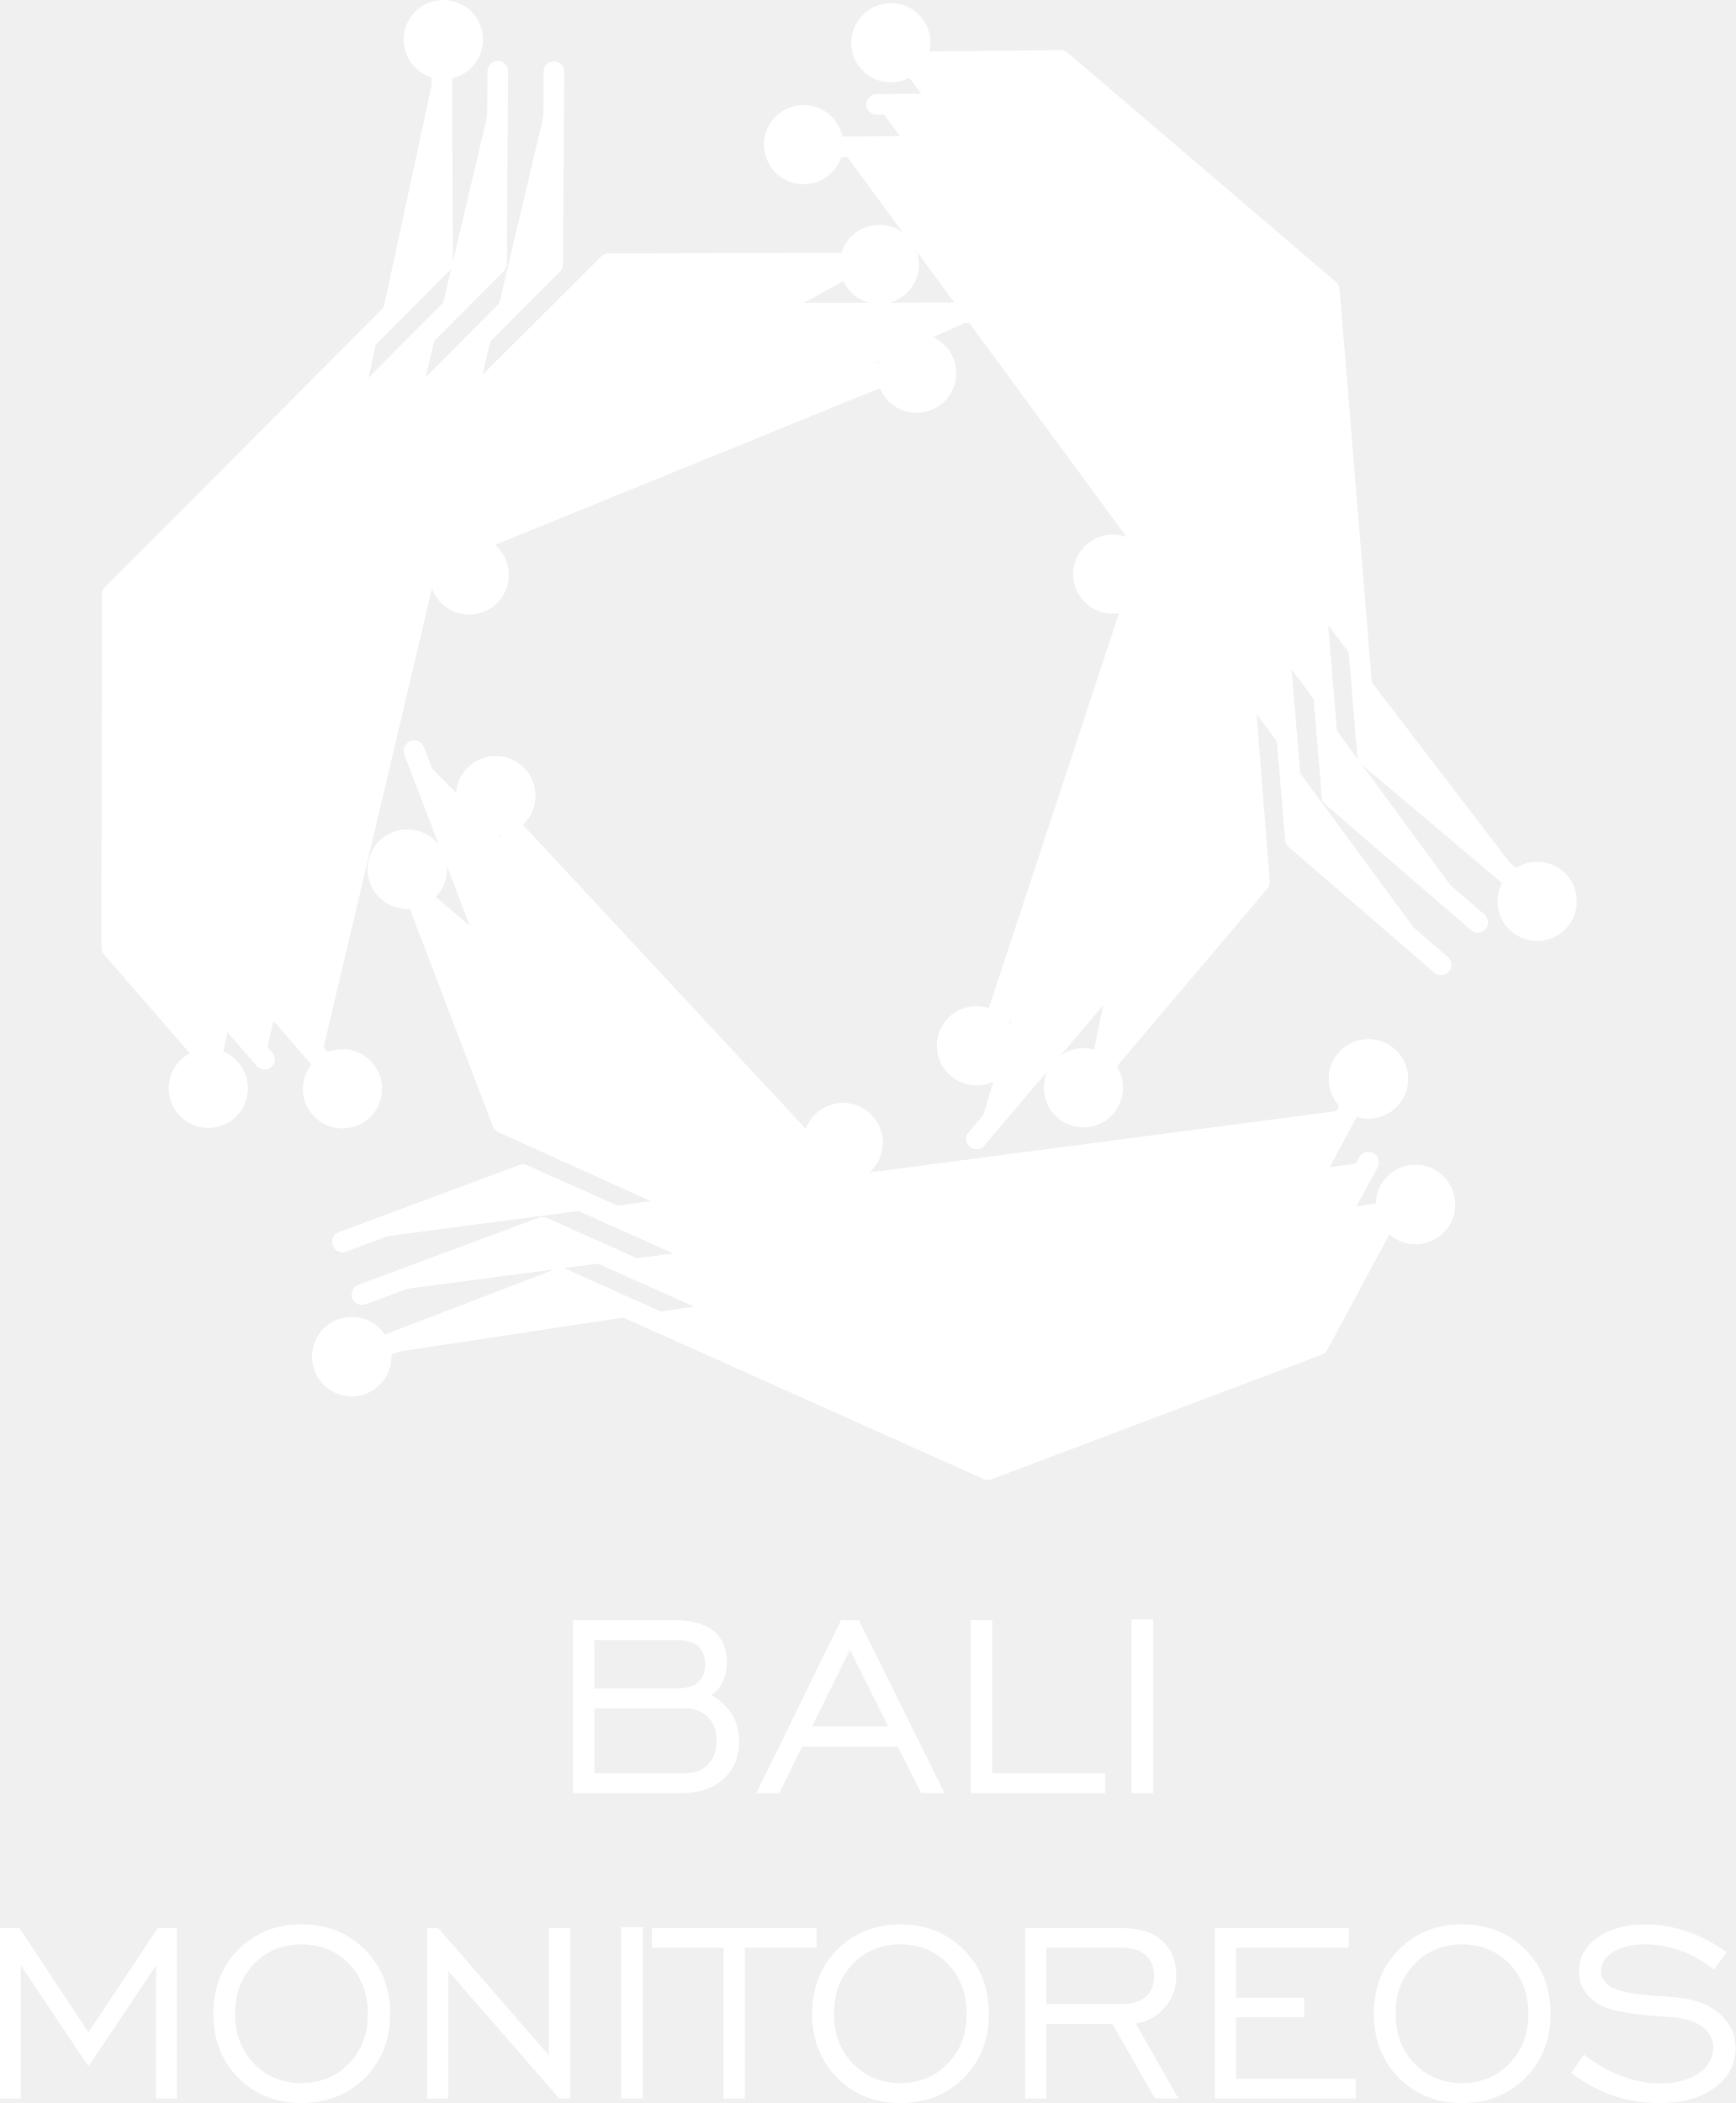
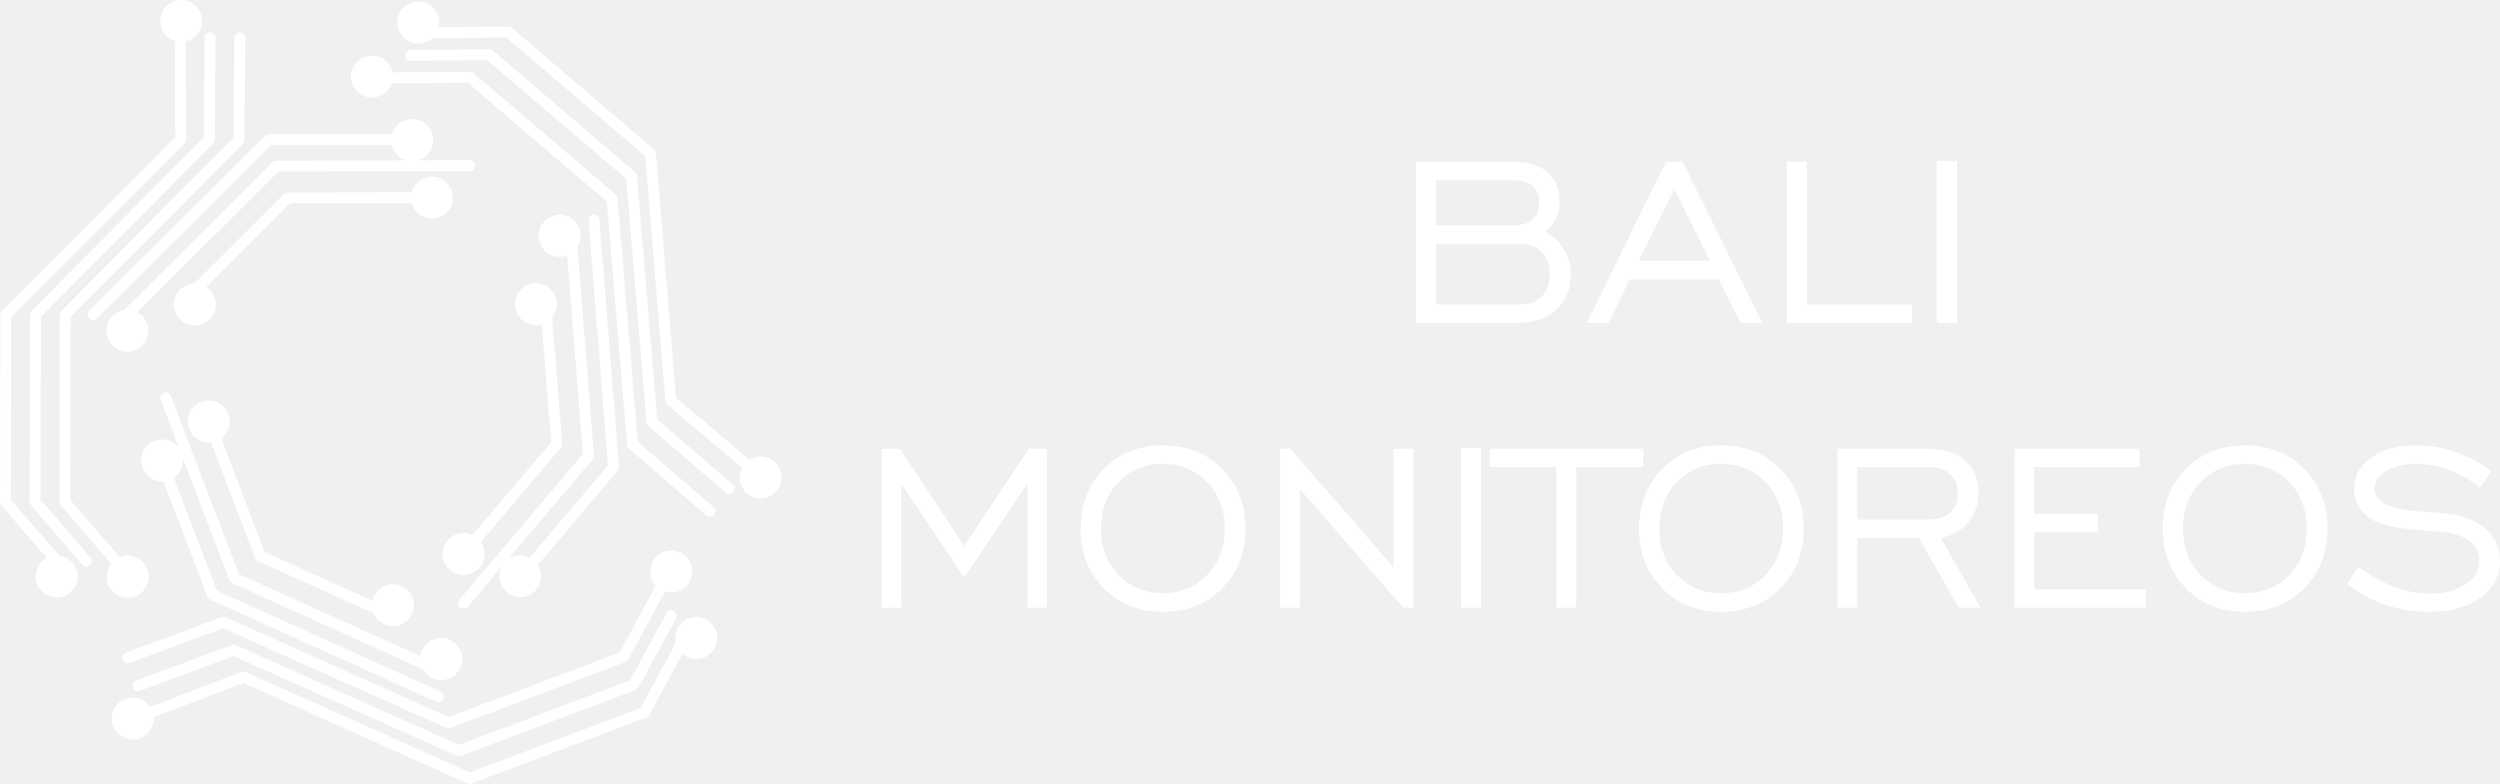
- <svg xmlns="http://www.w3.org/2000/svg" id="lineas_forma" version="1.1" viewBox="0 0 422.72 512.13">
+ <svg xmlns="http://www.w3.org/2000/svg" id="lineas_forma" version="1.1" viewBox="0 0 1149.37 360.37">
  <defs>
    <style>
      .st0 {
        fill: #fff;
      }
    </style>
  </defs>
  <g>
-     <path class="st0" d="M0,511.04v-41.5h4.77l16.77,25.41,16.88-25.41h4.7v41.5h-5.11v-32.4l-16.46,24.55-16.47-24.55v32.4H0Z" />
-     <path class="st0" d="M73.42,512.13c-6.22,0-11.35-2.05-15.39-6.15-4.05-4.1-6.07-9.29-6.07-15.58s2.03-11.52,6.09-15.62,9.18-6.15,15.38-6.15,11.36,2.06,15.45,6.17c4.08,4.11,6.13,9.31,6.13,15.6s-2.04,11.48-6.11,15.58c-4.07,4.1-9.23,6.15-15.47,6.15ZM73.42,507.28c4.66,0,8.52-1.59,11.58-4.77,3.06-3.18,4.59-7.22,4.59-12.1s-1.52-8.96-4.57-12.14-6.91-4.77-11.6-4.77-8.52,1.6-11.58,4.79c-3.06,3.2-4.59,7.24-4.59,12.12s1.53,8.92,4.59,12.1c3.06,3.18,6.92,4.77,11.58,4.77Z" />
-     <path class="st0" d="M104.05,511.04v-41.5h2.71l26.92,31.01v-31.01h5.19v41.5h-2.63l-27.03-31.01v31.01h-5.15Z" />
-     <path class="st0" d="M151.31,511.04v-41.73h5.23v41.73h-5.23Z" />
-     <path class="st0" d="M176.23,511.04v-36.73h-17.44v-4.77h40.11v4.77h-17.48v36.73h-5.19Z" />
-     <path class="st0" d="M219.27,512.13c-6.21,0-11.35-2.05-15.39-6.15-4.05-4.1-6.07-9.29-6.07-15.58s2.03-11.52,6.09-15.62,9.19-6.15,15.37-6.15,11.37,2.06,15.45,6.17c4.08,4.11,6.13,9.31,6.13,15.6s-2.04,11.48-6.11,15.58c-4.07,4.1-9.23,6.15-15.47,6.15ZM219.27,507.28c4.66,0,8.52-1.59,11.58-4.77s4.59-7.22,4.59-12.1-1.52-8.96-4.57-12.14-6.91-4.77-11.6-4.77-8.52,1.6-11.58,4.79c-3.06,3.2-4.59,7.24-4.59,12.12s1.53,8.92,4.59,12.1c3.06,3.18,6.92,4.77,11.58,4.77Z" />
-     <path class="st0" d="M249.68,511.04v-41.5h23.79c4.06,0,7.24,1.02,9.55,3.06,2.31,2.04,3.46,4.87,3.46,8.48,0,3.01-.9,5.58-2.71,7.72-1.8,2.14-4.19,3.48-7.14,4l10.38,18.23h-5.71l-10.38-18.16h-16.09v18.16h-5.15ZM254.83,488.03h18.31c2.61,0,4.58-.58,5.92-1.73,1.34-1.15,2.01-2.84,2.01-5.07s-.67-3.88-2.01-5.09c-1.34-1.22-3.23-1.82-5.66-1.82h-18.57v13.72Z" />
-     <path class="st0" d="M295.88,511.04v-41.5h32.63v4.77h-27.48v12.18h16.62v4.77h-16.62v15h29.17v4.77h-34.32Z" />
-     <path class="st0" d="M356.07,512.13c-6.21,0-11.35-2.05-15.39-6.15-4.05-4.1-6.07-9.29-6.07-15.58s2.03-11.52,6.09-15.62c4.06-4.1,9.19-6.15,15.38-6.15s11.37,2.06,15.45,6.17c4.08,4.11,6.13,9.31,6.13,15.6s-2.04,11.48-6.11,15.58c-4.07,4.1-9.23,6.15-15.47,6.15ZM356.07,507.28c4.66,0,8.52-1.59,11.58-4.77s4.59-7.22,4.59-12.1-1.52-8.96-4.57-12.14-6.91-4.77-11.6-4.77-8.52,1.6-11.58,4.79-4.59,7.24-4.59,12.12,1.53,8.92,4.59,12.1,6.92,4.77,11.58,4.77Z" />
-     <path class="st0" d="M382.76,504.8l3.01-4.47c2.93,2.28,5.98,4.02,9.15,5.23,3.17,1.2,6.31,1.8,9.42,1.8,3.83,0,6.95-.81,9.34-2.44,2.39-1.63,3.59-3.72,3.59-6.28,0-2.03-.86-3.7-2.58-5.02s-4.09-2.1-7.12-2.35c-.73-.08-1.78-.15-3.16-.23-6.82-.48-11.46-1.28-13.95-2.41-1.93-.93-3.4-2.12-4.4-3.59-1-1.47-1.5-3.11-1.5-4.94,0-3.33,1.49-6.08,4.47-8.23,2.98-2.16,6.85-3.23,11.62-3.23,3.46,0,6.87.57,10.24,1.71,3.37,1.14,6.57,2.83,9.6,5.06l-3.01,4.29c-2.56-2.05-5.24-3.6-8.06-4.64-2.82-1.04-5.72-1.56-8.7-1.56-3.13,0-5.71.61-7.74,1.82-2.03,1.22-3.04,2.74-3.04,4.57,0,.73.16,1.39.49,1.99.33.6.83,1.17,1.5,1.69,1.7,1.28,5.39,2.09,11.05,2.44,2.61.15,4.62.31,6.05.49,4.21.48,7.54,1.83,10,4.06s3.68,4.97,3.68,8.23c0,3.88-1.69,7.08-5.06,9.59-3.37,2.51-7.79,3.76-13.25,3.76-4.13,0-7.98-.6-11.52-1.8-3.55-1.2-6.92-3.04-10.13-5.53Z" />
+     <path class="st0" d="M405.38,279.36v-73.04h8.4l29.52,44.72,29.71-44.72h8.27v73.04h-8.99v-57.03l-28.97,43.21-28.99-43.21v57.03h-8.94Z" />
+     <path class="st0" d="M534.6,281.28c-10.95,0-19.98-3.61-27.09-10.82-7.13-7.22-10.68-16.35-10.68-27.42s3.57-20.28,10.72-27.49c7.15-7.22,16.16-10.82,27.07-10.82s19.99,3.63,27.19,10.86c7.18,7.23,10.79,16.39,10.79,27.46s-3.59,20.21-10.75,27.42c-7.16,7.22-16.25,10.82-27.23,10.82h-.02ZM534.6,272.74c8.2,0,15-2.8,20.38-8.4s8.08-12.71,8.08-21.3-2.68-15.77-8.04-21.37-12.16-8.4-20.42-8.4-15,2.82-20.38,8.43c-5.39,5.63-8.08,12.74-8.08,21.33s2.69,15.7,8.08,21.3c5.39,5.6,12.18,8.4,20.38,8.4Z" />
+     <path class="st0" d="M588.51,279.36v-73.04h4.77l47.38,54.58v-54.58h9.13v73.04h-4.63l-47.57-54.58v54.58h-9.08Z" />
+     <path class="st0" d="M671.69,279.36v-73.45h9.21v73.45h-9.21Z" />
+     <path class="st0" d="M715.55,279.36v-64.65h-30.7v-8.4h70.6v8.4h-30.77v64.65h-9.13Z" />
+     <path class="st0" d="M791.31,281.28c-10.93,0-19.98-3.61-27.09-10.82-7.13-7.22-10.68-16.35-10.68-27.42s3.57-20.28,10.72-27.49,16.18-10.82,27.05-10.82,20.01,3.63,27.19,10.86c7.18,7.23,10.79,16.39,10.79,27.46s-3.59,20.21-10.75,27.42c-7.16,7.22-16.25,10.82-27.23,10.82h0ZM791.31,272.74c8.2,0,15-2.8,20.38-8.4,5.39-5.6,8.08-12.71,8.08-21.3s-2.68-15.77-8.04-21.37c-5.37-5.6-12.16-8.4-20.42-8.4s-15,2.82-20.38,8.43c-5.39,5.63-8.08,12.74-8.08,21.33s2.69,15.7,8.08,21.3c5.39,5.6,12.18,8.4,20.38,8.4h0Z" />
+     <path class="st0" d="M844.83,279.36v-73.04h41.87c7.15,0,12.74,1.8,16.81,5.39,4.07,3.59,6.09,8.57,6.09,14.93,0,5.3-1.58,9.82-4.77,13.59-3.17,3.77-7.37,6.13-12.57,7.04l18.27,32.09h-10.05l-18.27-31.96h-28.32v31.96h-9.06v.02ZM853.89,238.86h32.23c4.59,0,8.06-1.02,10.42-3.04,2.36-2.02,3.54-5,3.54-8.92s-1.18-6.83-3.54-8.96c-2.36-2.15-5.69-3.2-9.96-3.2h-32.68v24.15-.02Z" />
+     <path class="st0" d="M926.15,279.36v-73.04h57.43v8.4h-48.37v21.44h29.25v8.4h-29.25v26.4h51.34v8.4h-60.41v.02Z" />
+     <path class="st0" d="M1032.08,281.28c-10.93,0-19.98-3.61-27.09-10.82-7.13-7.22-10.68-16.35-10.68-27.42s3.57-20.28,10.72-27.49,16.18-10.82,27.07-10.82,20.01,3.63,27.19,10.86c7.18,7.23,10.79,16.39,10.79,27.46s-3.59,20.21-10.75,27.42c-7.16,7.22-16.25,10.82-27.23,10.82h-.02ZM1032.08,272.74c8.2,0,15-2.8,20.38-8.4s8.08-12.71,8.08-21.3-2.68-15.77-8.04-21.37-12.16-8.4-20.42-8.4-15,2.82-20.38,8.43-8.08,12.74-8.08,21.33,2.69,15.7,8.08,21.3c5.39,5.6,12.18,8.4,20.38,8.4h0Z" />
+     <path class="st0" d="M1079.06,268.38l5.3-7.87c5.16,4.01,10.53,7.08,16.1,9.21,5.58,2.11,11.11,3.17,16.58,3.17,6.74,0,12.23-1.43,16.44-4.29,4.21-2.87,6.32-6.55,6.32-11.05,0-3.57-1.51-6.51-4.54-8.84s-7.2-3.7-12.53-4.14c-1.28-.14-3.13-.26-5.56-.4-12-.84-20.17-2.25-24.55-4.24-3.4-1.64-5.98-3.73-7.74-6.32s-2.64-5.47-2.64-8.69c0-5.86,2.62-10.7,7.87-14.49,5.25-3.8,12.06-5.69,20.45-5.69,6.09,0,12.09,1,18.02,3.01,5.93,2.01,11.56,4.98,16.9,8.91l-5.3,7.55c-4.51-3.61-9.22-6.34-14.19-8.17s-10.07-2.75-15.31-2.75c-5.51,0-10.05,1.07-13.62,3.2-3.57,2.15-5.35,4.82-5.35,8.04,0,1.28.28,2.45.86,3.5.58,1.06,1.46,2.06,2.64,2.97,2.99,2.25,9.49,3.68,19.45,4.29,4.59.26,8.13.55,10.65.86,7.41.84,13.27,3.22,17.6,7.15s6.48,8.75,6.48,14.49c0,6.83-2.97,12.46-8.91,16.88s-13.71,6.62-23.32,6.62c-7.27,0-14.05-1.06-20.28-3.17-6.25-2.11-12.18-5.35-17.83-9.73l.02-.02Z" />
  </g>
  <g>
-     <path class="st0" d="M139.54,436.67v-42.1h24.9c4.14,0,7.28.88,9.4,2.65,2.12,1.77,3.18,4.38,3.18,7.84,0,1.68-.33,3.18-.99,4.5-.66,1.32-1.6,2.39-2.82,3.2,2.24,1.3,3.93,2.89,5.07,4.77,1.14,1.88,1.72,4.04,1.72,6.48,0,3.89-1.28,6.97-3.83,9.25s-6.02,3.41-10.39,3.41h-26.24ZM144.77,411.2h20.14c2.21,0,3.9-.5,5.07-1.51,1.17-1,1.75-2.45,1.75-4.33,0-1.98-.57-3.47-1.7-4.46-1.13-.99-2.84-1.49-5.13-1.49h-20.14v11.78ZM144.77,431.83h22.04c2.39,0,4.27-.71,5.64-2.12,1.37-1.41,2.06-3.34,2.06-5.78s-.69-4.33-2.06-5.76c-1.37-1.42-3.25-2.14-5.64-2.14h-22.04v15.79Z" />
-     <path class="st0" d="M184.2,436.67l20.63-42.1h4.35l20.86,42.1h-5.68l-5.72-11.33h-23.26l-5.57,11.33h-5.61ZM197.78,420.42h18.54l-9.31-18.65-9.23,18.65Z" />
-     <path class="st0" d="M236.45,436.67v-42.1h5.22v37.26h27.5v4.84h-32.72Z" />
-     <path class="st0" d="M275.58,436.67v-42.33h5.3v42.33h-5.3Z" />
+     <path class="st0" d="M650.98,148.46v-74.1h43.83c7.29,0,12.81,1.55,16.54,4.66s5.6,7.71,5.6,13.8c0,2.96-.58,5.6-1.74,7.92s-2.82,4.21-4.96,5.63c3.94,2.29,6.92,5.09,8.92,8.4,2.01,3.31,3.03,7.11,3.03,11.41,0,6.85-2.25,12.27-6.74,16.28s-10.6,6-18.29,6h-46.18,0ZM660.18,103.63h35.45c3.89,0,6.86-.88,8.92-2.66,2.06-1.76,3.08-4.31,3.08-7.62,0-3.48-1-6.11-2.99-7.85-1.99-1.74-5-2.62-9.03-2.62h-35.45v20.73l.02.02ZM660.18,139.94h38.79c4.21,0,7.52-1.25,9.93-3.73s3.63-5.88,3.63-10.17-1.21-7.62-3.63-10.14c-2.41-2.5-5.72-3.77-9.93-3.77h-38.79v27.81Z" />
+     <path class="st0" d="M729.58,148.46l36.31-74.1h7.66l36.72,74.1h-10l-10.07-19.94h-40.94l-9.8,19.94h-9.87ZM753.48,119.86h32.63l-16.39-32.83-16.25,32.83h0Z" />
+     <path class="st0" d="M821.54,148.46v-74.1h9.19v65.58h48.4v8.52h-57.59,0Z" />
+     <path class="st0" d="M890.42,148.46v-74.5h9.33v74.5h-9.33Z" />
  </g>
  <g>
-     <g>
-       <circle class="st0" cx="120.74" cy="193.79" r="9.65" />
-       <circle class="st0" cx="99.21" cy="211.67" r="9.65" />
-       <circle class="st0" cx="205.34" cy="278.26" r="9.65" />
-       <circle class="st0" cx="227.57" cy="302.97" r="9.65" />
-       <circle class="st0" cx="333.29" cy="262.73" r="9.65" />
-       <circle class="st0" cx="344.76" cy="293.32" r="9.65" />
-       <circle class="st0" cx="85.68" cy="330.38" r="9.65" />
-     </g>
-     <g>
-       <circle class="st0" cx="120.74" cy="193.79" r="9.65" />
-       <circle class="st0" cx="99.21" cy="211.67" r="9.65" />
-       <circle class="st0" cx="205.34" cy="278.26" r="9.65" />
-       <circle class="st0" cx="227.57" cy="302.97" r="9.65" />
-       <circle class="st0" cx="333.29" cy="262.73" r="9.65" />
-       <circle class="st0" cx="344.76" cy="293.32" r="9.65" />
-       <circle class="st0" cx="85.68" cy="330.38" r="9.65" />
-     </g>
-     <g>
-       <circle class="st0" cx="223.25" cy="90.88" r="9.65" />
-       <circle class="st0" cx="214.17" cy="64.4" r="9.65" />
-       <circle class="st0" cx="114.27" cy="140.01" r="9.65" />
-       <circle class="st0" cx="83.28" cy="152.04" r="9.65" />
-       <circle class="st0" cx="83.41" cy="265.15" r="9.65" />
-       <circle class="st0" cx="50.74" cy="265.03" r="9.65" />
-       <circle class="st0" cx="107.97" cy="9.65" r="9.65" />
-     </g>
-     <g>
-       <circle class="st0" cx="237.82" cy="254.67" r="9.65" />
-       <circle class="st0" cx="263.87" cy="264.9" r="9.65" />
-       <circle class="st0" cx="271.03" cy="139.82" r="9.65" />
-       <circle class="st0" cx="281.96" cy="108.43" r="9.65" />
-       <circle class="st0" cx="195.73" cy="35.22" r="9.65" />
-       <circle class="st0" cx="216.99" cy="10.42" r="9.65" />
-       <circle class="st0" cx="374.39" cy="219.51" r="9.65" />
-     </g>
-   </g>
-   <g>
-     <polyline class="st0" points="85.68 330.83 136.62 311.26 240.57 357.86 321.05 327.5 339.93 292.38" />
-     <polyline class="st0" points="88.18 315.24 132.12 298.91 235.63 345.15 316.11 314.79 333.29 283.03" />
-     <polyline class="st0" points="83.41 302.42 127.35 286.09 230.86 332.33 311.34 301.97 328.52 270.21" />
-     <polyline class="st0" points="100.86 182.84 132.57 265.85 224.63 307.44" />
-     <polyline class="st0" points="120.74 193.79 144.33 255.65 202.9 282.11" />
-     <polyline class="st0" points="99.21 212.61 122.44 273.41 226.24 320.31" />
-     <polyline class="st0" points="85.68 330.83 136.62 311.26 240.57 357.86 321.05 327.5 339.93 292.38" />
-     <polyline class="st0" points="88.18 315.24 132.12 298.91 235.63 345.15 316.11 314.79 333.29 283.03" />
-     <polyline class="st0" points="83.41 302.42 127.35 286.09 230.86 332.33 311.34 301.97 328.52 270.21" />
-     <polyline class="st0" points="100.86 182.84 132.57 265.85 224.63 307.44" />
-     <polyline class="st0" points="120.74 193.79 144.33 255.65 202.9 282.11" />
-     <polyline class="st0" points="99.21 212.61 122.44 273.41 226.24 320.31" />
-     <polyline class="st0" points="107.56 9.49 107.78 64.06 27.35 144.73 27.19 230.74 53.33 260.85" />
-     <polyline class="st0" points="121.25 17.36 120.92 64.24 40.98 144.62 40.82 230.63 64.43 257.96" />
-     <polyline class="st0" points="134.93 17.45 134.6 64.32 54.66 144.7 54.5 230.72 78.11 258.04" />
-     <polyline class="st0" points="240.54 76.17 151.68 76.38 80.14 147.71" />
-     <polyline class="st0" points="223.25 90.88 157.04 91 111.53 136.37" />
-     <polyline class="st0" points="213.29 64.07 148.2 64.22 67.54 144.64" />
-     <polyline class="st0" points="374.78 219.3 333.08 184.1 323.77 70.57 258.37 14.71 218.5 15.1" />
-     <polyline class="st0" points="359.92 224.63 324.43 194 315.02 81.03 249.62 25.16 213.51 25.43" />
-     <polyline class="st0" points="350.99 234.99 315.49 204.36 306.09 91.39 240.69 35.52 204.58 35.79" />
-     <polyline class="st0" points="237.82 277.36 295.25 209.56 287.29 108.85" />
-     <polyline class="st0" points="237.82 254.67 280.64 204.17 275.58 140.1" />
-     <polyline class="st0" points="264.69 264.45 306.76 214.78 297.79 101.24" />
-   </g>
-   <g>
-     <path class="st0" d="M240.57,360.36c-.35,0-.7-.07-1.03-.22l-103-46.17-49.97,19.19c-1.29.5-2.74-.15-3.24-1.44-.5-1.29.15-2.74,1.44-3.24l50.94-19.56c.62-.24,1.31-.22,1.92.05l103.01,46.17,78.63-29.66,18.44-34.29c.66-1.22,2.18-1.68,3.4-1.02,1.22.66,1.68,2.18,1.02,3.4l-18.88,35.12c-.29.53-.76.95-1.32,1.16l-80.48,30.36c-.29.11-.58.16-.88.16Z" />
-     <path class="st0" d="M235.63,347.66c-.35,0-.7-.07-1.02-.22l-102.57-45.82-42.98,15.97c-1.3.48-2.74-.18-3.22-1.48-.48-1.3.18-2.74,1.48-3.22l43.94-16.32c.61-.23,1.3-.21,1.9.06l102.56,45.82,78.64-29.66,16.73-30.94c.66-1.22,2.18-1.67,3.4-1.01,1.22.66,1.67,2.18,1.01,3.4l-17.18,31.77c-.29.53-.76.94-1.32,1.15l-80.48,30.35c-.29.11-.58.16-.88.16Z" />
-     <path class="st0" d="M230.86,334.84c-.35,0-.7-.07-1.02-.22l-102.57-45.82-42.98,15.97c-1.3.48-2.74-.18-3.22-1.48-.48-1.3.18-2.74,1.48-3.22l43.94-16.32c.61-.23,1.3-.21,1.9.06l102.56,45.82,78.63-29.66,16.73-30.94c.66-1.22,2.18-1.67,3.4-1.01,1.22.66,1.67,2.18,1.01,3.4l-17.18,31.77c-.29.53-.76.94-1.32,1.15l-80.48,30.36c-.29.11-.58.16-.88.16Z" />
-     <path class="st0" d="M224.63,309.95c-.34,0-.7-.07-1.03-.22l-92.07-41.59c-.6-.27-1.07-.77-1.31-1.39l-31.71-83.01c-.49-1.29.15-2.74,1.45-3.24,1.29-.5,2.74.15,3.24,1.45l31.34,82.04,91.12,41.17c1.26.57,1.82,2.06,1.25,3.32-.42.93-1.33,1.48-2.29,1.48Z" />
-     <path class="st0" d="M202.9,284.62c-.35,0-.7-.07-1.03-.22l-58.57-26.46c-.6-.27-1.07-.77-1.31-1.39l-23.59-61.87c-.49-1.29.16-2.74,1.45-3.24,1.29-.49,2.74.16,3.24,1.45l23.22,60.9,57.63,26.03c1.26.57,1.82,2.06,1.25,3.32-.42.93-1.33,1.48-2.29,1.48Z" />
-     <path class="st0" d="M226.23,322.81c-.34,0-.7-.07-1.03-.22l-103.8-46.89c-.6-.27-1.07-.77-1.31-1.39l-23.23-60.8c-.49-1.29.15-2.74,1.45-3.24,1.29-.5,2.74.15,3.24,1.45l22.86,59.84,102.86,46.47c1.26.57,1.82,2.06,1.25,3.32-.42.93-1.33,1.48-2.29,1.48Z" />
-     <path class="st0" d="M240.57,360.36c-.35,0-.7-.07-1.03-.22l-103-46.17-49.97,19.19c-1.29.5-2.74-.15-3.24-1.44-.5-1.29.15-2.74,1.44-3.24l50.94-19.56c.62-.24,1.31-.22,1.92.05l103.01,46.17,78.63-29.66,18.44-34.29c.66-1.22,2.18-1.68,3.4-1.02,1.22.66,1.68,2.18,1.02,3.4l-18.88,35.12c-.29.53-.76.95-1.32,1.16l-80.48,30.36c-.29.11-.58.16-.88.16Z" />
-     <path class="st0" d="M235.63,347.66c-.35,0-.7-.07-1.02-.22l-102.57-45.82-42.98,15.97c-1.3.48-2.74-.18-3.22-1.48-.48-1.3.18-2.74,1.48-3.22l43.94-16.32c.61-.23,1.3-.21,1.9.06l102.56,45.82,78.64-29.66,16.73-30.94c.66-1.22,2.18-1.67,3.4-1.01,1.22.66,1.67,2.18,1.01,3.4l-17.18,31.77c-.29.53-.76.94-1.32,1.15l-80.48,30.35c-.29.11-.58.16-.88.16Z" />
-     <path class="st0" d="M230.86,334.84c-.35,0-.7-.07-1.02-.22l-102.57-45.82-42.98,15.97c-1.3.48-2.74-.18-3.22-1.48-.48-1.3.18-2.74,1.48-3.22l43.94-16.32c.61-.23,1.3-.21,1.9.06l102.56,45.82,78.63-29.66,16.73-30.94c.66-1.22,2.18-1.67,3.4-1.01,1.22.66,1.67,2.18,1.01,3.4l-17.18,31.77c-.29.53-.76.94-1.32,1.15l-80.48,30.36c-.29.11-.58.16-.88.16Z" />
-     <path class="st0" d="M224.63,309.95c-.34,0-.7-.07-1.03-.22l-92.07-41.59c-.6-.27-1.07-.77-1.31-1.39l-31.71-83.01c-.49-1.29.15-2.74,1.45-3.24,1.29-.5,2.74.15,3.24,1.45l31.34,82.04,91.12,41.17c1.26.57,1.82,2.06,1.25,3.32-.42.93-1.33,1.48-2.29,1.48Z" />
-     <path class="st0" d="M202.9,284.62c-.35,0-.7-.07-1.03-.22l-58.57-26.46c-.6-.27-1.07-.77-1.31-1.39l-23.59-61.87c-.49-1.29.16-2.74,1.45-3.24,1.29-.49,2.74.16,3.24,1.45l23.22,60.9,57.63,26.03c1.26.57,1.82,2.06,1.25,3.32-.42.93-1.33,1.48-2.29,1.48Z" />
-     <path class="st0" d="M226.23,322.81c-.34,0-.7-.07-1.03-.22l-103.8-46.89c-.6-.27-1.07-.77-1.31-1.39l-23.23-60.8c-.49-1.29.15-2.74,1.45-3.24,1.29-.5,2.74.15,3.24,1.45l22.86,59.84,102.86,46.47c1.26.57,1.82,2.06,1.25,3.32-.42.93-1.33,1.48-2.29,1.48Z" />
-     <path class="st0" d="M53.33,263.36c-.7,0-1.4-.29-1.89-.86l-26.14-30.11c-.4-.46-.62-1.04-.61-1.65l.16-86.01c0-.66.26-1.3.73-1.77L105.27,63.03l-.22-53.53c0-1.38,1.11-2.51,2.5-2.52h.01c1.38,0,2.5,1.12,2.51,2.5l.22,54.57c0,.67-.26,1.31-.73,1.78L29.85,145.77l-.16,84.04,25.52,29.4c.91,1.05.8,2.63-.25,3.54-.47.41-1.06.61-1.64.61Z" />
-     <path class="st0" d="M64.43,260.46c-.7,0-1.4-.29-1.9-.87l-23.61-27.33c-.39-.46-.61-1.04-.61-1.64l.16-86.01c0-.66.26-1.29.73-1.76L118.42,63.2l.31-45.85c0-1.38,1.13-2.49,2.51-2.49h.02c1.38,0,2.5,1.14,2.49,2.52l-.32,46.88c0,.66-.27,1.29-.73,1.75l-79.21,79.65-.16,84.04,23,26.62c.91,1.05.79,2.63-.26,3.54-.47.41-1.06.61-1.64.61Z" />
-     <path class="st0" d="M78.11,260.55c-.7,0-1.4-.29-1.9-.87l-23.61-27.33c-.39-.46-.61-1.04-.61-1.64l.16-86.01c0-.66.26-1.29.73-1.76l79.22-79.65.31-45.85c0-1.38,1.13-2.49,2.51-2.49h.02c1.38,0,2.5,1.14,2.49,2.52l-.32,46.88c0,.66-.27,1.29-.73,1.75l-79.21,79.65-.16,84.04,23,26.62c.91,1.05.79,2.63-.26,3.54-.47.41-1.06.61-1.64.61Z" />
-     <path class="st0" d="M80.14,150.21c-.64,0-1.29-.25-1.78-.74-.98-.98-.98-2.57,0-3.55l71.54-71.33c.47-.47,1.1-.73,1.76-.73l88.86-.21h0c1.38,0,2.5,1.12,2.51,2.5,0,1.38-1.12,2.51-2.5,2.51l-87.82.21-70.81,70.6c-.49.49-1.13.73-1.77.73Z" />
-     <path class="st0" d="M111.53,138.88c-.64,0-1.29-.25-1.78-.74-.98-.98-.98-2.57,0-3.55l45.51-45.38c.47-.47,1.1-.73,1.77-.73l66.21-.12h0c1.38,0,2.5,1.12,2.51,2.5,0,1.38-1.12,2.51-2.5,2.51l-65.18.12-44.78,44.65c-.49.49-1.13.73-1.77.73Z" />
-     <path class="st0" d="M67.54,147.15c-.64,0-1.29-.25-1.78-.74-.98-.98-.98-2.57,0-3.55l80.66-80.42c.47-.47,1.1-.73,1.76-.73l65.09-.15h0c1.38,0,2.5,1.12,2.51,2.5,0,1.38-1.12,2.51-2.5,2.51l-64.06.15-79.92,79.69c-.49.49-1.13.73-1.77.73Z" />
-     <path class="st0" d="M374.78,221.81c-.57,0-1.15-.19-1.62-.59l-41.7-35.2c-.51-.43-.83-1.05-.88-1.71l-9.23-112.5-63.9-54.58-38.93.38h-.02c-1.37,0-2.49-1.11-2.51-2.48-.01-1.39,1.1-2.52,2.48-2.53l39.87-.39c.62,0,1.19.21,1.65.6l65.4,55.86c.5.43.82,1.04.87,1.7l9.22,112.49,40.91,34.53c1.06.89,1.19,2.48.3,3.53-.5.59-1.2.89-1.92.89Z" />
-     <path class="st0" d="M359.92,227.13c-.58,0-1.16-.2-1.64-.61l-35.49-30.63c-.5-.43-.81-1.04-.86-1.69l-9.32-111.95-63.9-54.58-35.18.26c-1.38.02-2.52-1.1-2.53-2.49-.01-1.38,1.1-2.52,2.49-2.53l36.11-.27h.02c.6,0,1.17.21,1.63.6l65.4,55.86c.5.43.82,1.04.87,1.7l9.32,111.95,34.72,29.96c1.05.9,1.17,2.49.26,3.54-.5.57-1.2.87-1.9.87Z" />
-     <path class="st0" d="M350.99,237.5c-.58,0-1.16-.2-1.64-.61l-35.49-30.63c-.5-.43-.81-1.04-.86-1.69l-9.32-111.95-63.9-54.59-35.18.26c-1.39,0-2.52-1.1-2.53-2.49s1.1-2.52,2.49-2.53l36.11-.27c.64.02,1.19.21,1.65.6l65.4,55.86c.5.43.82,1.04.87,1.7l9.32,111.95,34.72,29.96c1.05.9,1.17,2.49.26,3.54-.5.57-1.2.87-1.9.87Z" />
-     <path class="st0" d="M237.82,279.87c-.57,0-1.15-.2-1.62-.59-1.06-.9-1.19-2.48-.29-3.53l56.76-67.02-7.88-99.68c-.11-1.38.92-2.59,2.3-2.7,1.37-.1,2.59.92,2.7,2.3l7.96,100.71c.05.66-.16,1.31-.59,1.82l-57.43,67.8c-.5.59-1.2.89-1.91.89Z" />
-     <path class="st0" d="M237.82,257.17c-.57,0-1.15-.2-1.62-.6-1.06-.9-1.19-2.48-.29-3.53l42.15-49.71-4.98-63.04c-.11-1.38.92-2.59,2.3-2.7,1.37-.1,2.59.92,2.7,2.3l5.06,64.07c.05.66-.16,1.31-.59,1.82l-42.82,50.5c-.5.58-1.2.89-1.91.89Z" />
-     <path class="st0" d="M264.69,266.96c-.57,0-1.15-.2-1.62-.59-1.06-.9-1.19-2.48-.29-3.53l41.4-48.88-8.89-112.51c-.11-1.38.92-2.59,2.3-2.7,1.36-.11,2.59.92,2.7,2.3l8.97,113.54c.05.66-.16,1.31-.59,1.82l-42.07,49.67c-.5.59-1.2.89-1.91.89Z" />
+     <path class="st0" d="M105.7,193.79c0-5.33-4.32-9.65-9.65-9.65s-9.65,4.32-9.65,9.65,4.32,9.65,9.65,9.65c.33,0,.66-.02.98-.05l20.27,53.16c.24.62.71,1.12,1.31,1.39l53.12,24c1.45,3.5,4.89,5.97,8.92,5.97,5.33,0,9.65-4.32,9.65-9.65s-4.32-9.65-9.65-9.65c-4.62,0-8.48,3.25-9.42,7.59l-49.61-22.41-19.9-52.2c2.41-1.75,3.98-4.59,3.98-7.8Z" />
+     <path class="st0" d="M74.52,202.02c-5.33,0-9.65,4.32-9.65,9.65s4.32,9.65,9.65,9.65c.21,0,.42-.02.62-.03l20.26,53.02c.24.62.71,1.12,1.31,1.39l103.8,46.89c.33.15.69.22,1.03.22v.02c.96,0,1.87-.55,2.29-1.48.57-1.26,0-2.75-1.25-3.32l-102.86-46.47-19.82-51.88c2.57-1.73,4.27-4.67,4.27-8.01,0-.33-.02-.65-.05-.96l21.41,56.04c.24.62.71,1.12,1.31,1.39l87.66,39.6c1.66,2.91,4.79,4.88,8.38,4.88,5.33,0,9.65-4.32,9.65-9.65s-4.32-9.65-9.65-9.65c-4.9,0-8.94,3.65-9.56,8.38l-83.47-37.71-31.34-82.04c-.5-1.3-1.95-1.95-3.24-1.45-1.3.5-1.94,1.95-1.45,3.24l8.51,22.28c-1.75-2.42-4.59-4-7.81-4Z" />
+     <path class="st0" d="M318.25,262.73c0-5.33-4.32-9.65-9.65-9.65s-9.65,4.32-9.65,9.65c0,2.52.97,4.8,2.55,6.52l-16.61,30.72-78.63,29.66-102.56-45.82c-.6-.27-1.29-.29-1.9-.06l-43.94,16.32c-1.3.48-1.96,1.92-1.48,3.22.48,1.3,1.92,1.96,3.22,1.48l42.98-15.97,102.57,45.82c.32.15.67.22,1.02.22v.02c.3,0,.59-.05.88-.16l80.48-30.36c.56-.21,1.03-.62,1.32-1.15l16.89-31.24c.9.28,1.86.43,2.86.43,5.33,0,9.65-4.32,9.65-9.65Z" />
+     <path class="st0" d="M320.07,283.67c-5.33,0-9.65,4.32-9.65,9.65,0,.76.1,1.5.26,2.21l-16.1,29.95-78.63,29.66-103.01-46.17c-.61-.27-1.3-.29-1.92-.05l-41.99,16.12c-1.73-2.6-4.68-4.31-8.04-4.31-5.33,0-9.65,4.32-9.65,9.65s4.32,9.65,9.65,9.65,9.65-4.32,9.65-9.65c0-.19-.02-.38-.03-.57l41.24-15.84,103,46.17c.33.15.68.22,1.03.22h0c.3,0,.59-.04.88-.15l80.48-30.36c.56-.21,1.03-.63,1.32-1.16l15.13-28.14c1.7,1.5,3.93,2.42,6.38,2.42,5.33,0,9.65-4.32,9.65-9.65s-4.32-9.65-9.65-9.65Z" />
+     <path class="st0" d="M198.56,81.23c-4.46,0-8.21,3.03-9.31,7.15l-56.91.1c-.67,0-1.3.26-1.77.73l-41.28,41.16c-5.19.16-9.36,4.4-9.36,9.64s4.32,9.65,9.65,9.65,9.65-4.32,9.65-9.65c0-3.39-1.75-6.37-4.39-8.09l38.54-38.43,55.87-.1c1.11,4.11,4.85,7.14,9.31,7.14,5.33,0,9.65-4.32,9.65-9.65s-4.32-9.65-9.65-9.65Z" />
+     <path class="st0" d="M58.72,274.8c5.33,0,9.65-4.32,9.65-9.65s-4.32-9.65-9.65-9.65c-1.27,0-2.48.25-3.59.7l-22.81-26.41.16-84.04,79.21-79.65c.46-.46.73-1.09.73-1.75l.32-46.88c.01-1.38-1.11-2.52-2.49-2.52h-.02c-1.38,0-2.51,1.11-2.51,2.49l-.31,45.85L28.19,142.94c-.47.47-.73,1.1-.73,1.76l-.16,86.01c0,.6.22,1.18.61,1.64l23.21,26.87c-1.28,1.64-2.05,3.69-2.05,5.93,0,5.33,4.32,9.65,9.65,9.65Z" />
+     <path class="st0" d="M27.27,255.47l-22.27-25.66.16-84.04,79.71-79.94c.47-.47.73-1.11.73-1.78l-.18-45c4.3-.97,7.51-4.81,7.51-9.4,0-5.33-4.32-9.65-9.65-9.65s-9.65,4.32-9.65,9.65c0,4.33,2.85,7.99,6.77,9.21l.18,44.17L.89,142.96c-.47.47-.73,1.11-.73,1.77L0,230.74c-.01.61.21,1.19.61,1.65l20.93,24.11c-3.06,1.62-5.14,4.83-5.14,8.53,0,5.33,4.32,9.65,9.65,9.65s9.65-4.32,9.65-9.65c0-4.92-3.68-8.96-8.43-9.56Z" />
+     <path class="st0" d="M257.27,98.78c-5.33,0-9.65,4.32-9.65,9.65s4.32,9.65,9.65,9.65c1.23,0,2.41-.24,3.49-.66l7.22,91.31-56.76,67.02c-.9,1.05-.77,2.63.29,3.53.47.39,1.05.59,1.62.59h0c.71,0,1.41-.3,1.91-.89l15.43-18.22c-.6,1.26-.94,2.66-.94,4.14,0,5.33,4.32,9.65,9.65,9.65s9.65-4.32,9.65-9.65c0-1.91-.56-3.69-1.52-5.19l36.67-43.3c.43-.51.64-1.16.59-1.82l-8.97-113.54c-.11-1.38-1.34-2.41-2.7-2.3-1.38.11-2.41,1.32-2.3,2.7l8.89,112.51-35.89,42.37c-1.33-.69-2.83-1.08-4.42-1.08-2.05,0-3.94.64-5.5,1.73l38.79-45.8c.43-.51.64-1.16.59-1.82l-7.58-95.88c.91-1.47,1.44-3.2,1.44-5.05,0-5.33-4.32-9.65-9.65-9.65Z" />
+     <path class="st0" d="M171.04,44.87c4.26,0,7.86-2.76,9.14-6.58l34.91-.26,63.9,54.59,9.32,111.95c.05.65.36,1.26.86,1.69l35.49,30.63c.48.41,1.06.61,1.64.61v-.02c.7,0,1.4-.3,1.9-.87.91-1.05.79-2.64-.26-3.54l-34.72-29.96-9.32-111.95c-.05-.66-.37-1.27-.87-1.7l-65.4-55.86c-.46-.39-1.01-.58-1.65-.6l-35.49.27c-.9-4.39-4.79-7.7-9.45-7.7-5.33,0-9.65,4.32-9.65,9.65s4.32,9.65,9.65,9.65Z" />
+     <path class="st0" d="M349.7,209.86c-1.89,0-3.66.55-5.15,1.5l-33.76-28.5-9.22-112.49c-.05-.66-.37-1.27-.87-1.7L235.3,12.81c-.46-.39-1.03-.6-1.65-.6l-31.94.31c.15-.68.24-1.38.24-2.1,0-5.33-4.32-9.65-9.65-9.65s-9.65,4.32-9.65,9.65,4.32,9.65,9.65,9.65c2.49,0,4.76-.95,6.47-2.51l33.99-.33,63.9,54.58,9.23,112.5c.05.66.37,1.28.88,1.71l34.38,29.02c-.7,1.34-1.1,2.85-1.1,4.47,0,5.33,4.32,9.65,9.65,9.65s9.65-4.32,9.65-9.65-4.32-9.65-9.65-9.65Z" />
+     <path class="st0" d="M306.4,281.85l-16.73,30.94-78.64,29.66-102.56-45.82c-.6-.27-1.29-.29-1.9-.06l-43.94,16.32c-1.3.48-1.96,1.92-1.48,3.22.48,1.3,1.92,1.96,3.22,1.48l42.98-15.97,102.57,45.82c.32.15.67.22,1.02.22h.01c.3,0,.59-.04.88-.15l80.48-30.35c.56-.21,1.03-.62,1.32-1.15l17.18-31.77c.66-1.22.21-2.74-1.01-3.4-1.22-.66-2.74-.21-3.4,1.01Z" />
+     <path class="st0" d="M18.64,229.7l.16-84.04,79.21-79.65c.46-.46.73-1.09.73-1.75l.32-46.88c.01-1.38-1.11-2.52-2.49-2.52h-.02c-1.38,0-2.51,1.11-2.51,2.49l-.31,45.85L14.51,142.85c-.47.47-.73,1.1-.73,1.76l-.16,86.01c0,.6.22,1.18.61,1.64l23.61,27.33c.5.58,1.2.87,1.9.87h0c.58.01,1.17-.19,1.64-.6,1.05-.91,1.17-2.49.26-3.54l-23-26.62Z" />
+     <path class="st0" d="M41.07,146.41c.49.49,1.14.74,1.78.74h0c.64-.01,1.28-.25,1.77-.74l79.92-79.69,55.56-.13c.81,3.47,3.49,6.22,6.92,7.13l-60.04.14c-.66,0-1.29.26-1.76.73l-68.13,67.93c-4.61.73-8.14,4.71-8.14,9.52,0,5.33,4.32,9.65,9.65,9.65s9.65-4.32,9.65-9.65c0-3.68-2.06-6.87-5.08-8.5l64.86-64.67,87.82-.21c1.38,0,2.5-1.13,2.5-2.51,0-1.38-1.13-2.5-2.51-2.5l-23.83.06c4.11-1.11,7.13-4.85,7.13-9.31,0-5.33-4.32-9.65-9.65-9.65-4.35,0-8.02,2.88-9.23,6.83l-56.76.13c-.66,0-1.29.26-1.76.73l-80.66,80.42c-.98.98-.98,2.57,0,3.55Z" />
+     <path class="st0" d="M302.15,192.75l-9.32-111.95c-.05-.66-.37-1.27-.87-1.7l-65.4-55.86c-.46-.39-1.03-.6-1.63-.6h-.02l-36.11.27c-1.39.01-2.5,1.15-2.49,2.53,0,1.39,1.15,2.51,2.53,2.49l35.18-.26,63.9,54.58,9.32,111.95c.05.65.36,1.26.86,1.69l35.49,30.63c.48.41,1.06.61,1.64.61h0c.7-.01,1.4-.31,1.9-.88.91-1.05.79-2.64-.26-3.54l-34.72-29.96Z" />
+     <path class="st0" d="M217.24,245.95c-1.25-.59-2.63-.93-4.1-.93-5.33,0-9.65,4.32-9.65,9.65s4.32,9.65,9.65,9.65,9.65-4.32,9.65-9.65c0-2.04-.64-3.93-1.72-5.49l36.8-43.4c.43-.51.64-1.16.59-1.82l-4.59-58.1c1.33-1.65,2.13-3.75,2.13-6.04,0-5.33-4.32-9.65-9.65-9.65s-9.65,4.32-9.65,9.65,4.32,9.65,9.65,9.65c.95,0,1.87-.14,2.74-.4l4.29,54.26-36.14,42.62Z" />
  </g>
</svg>
